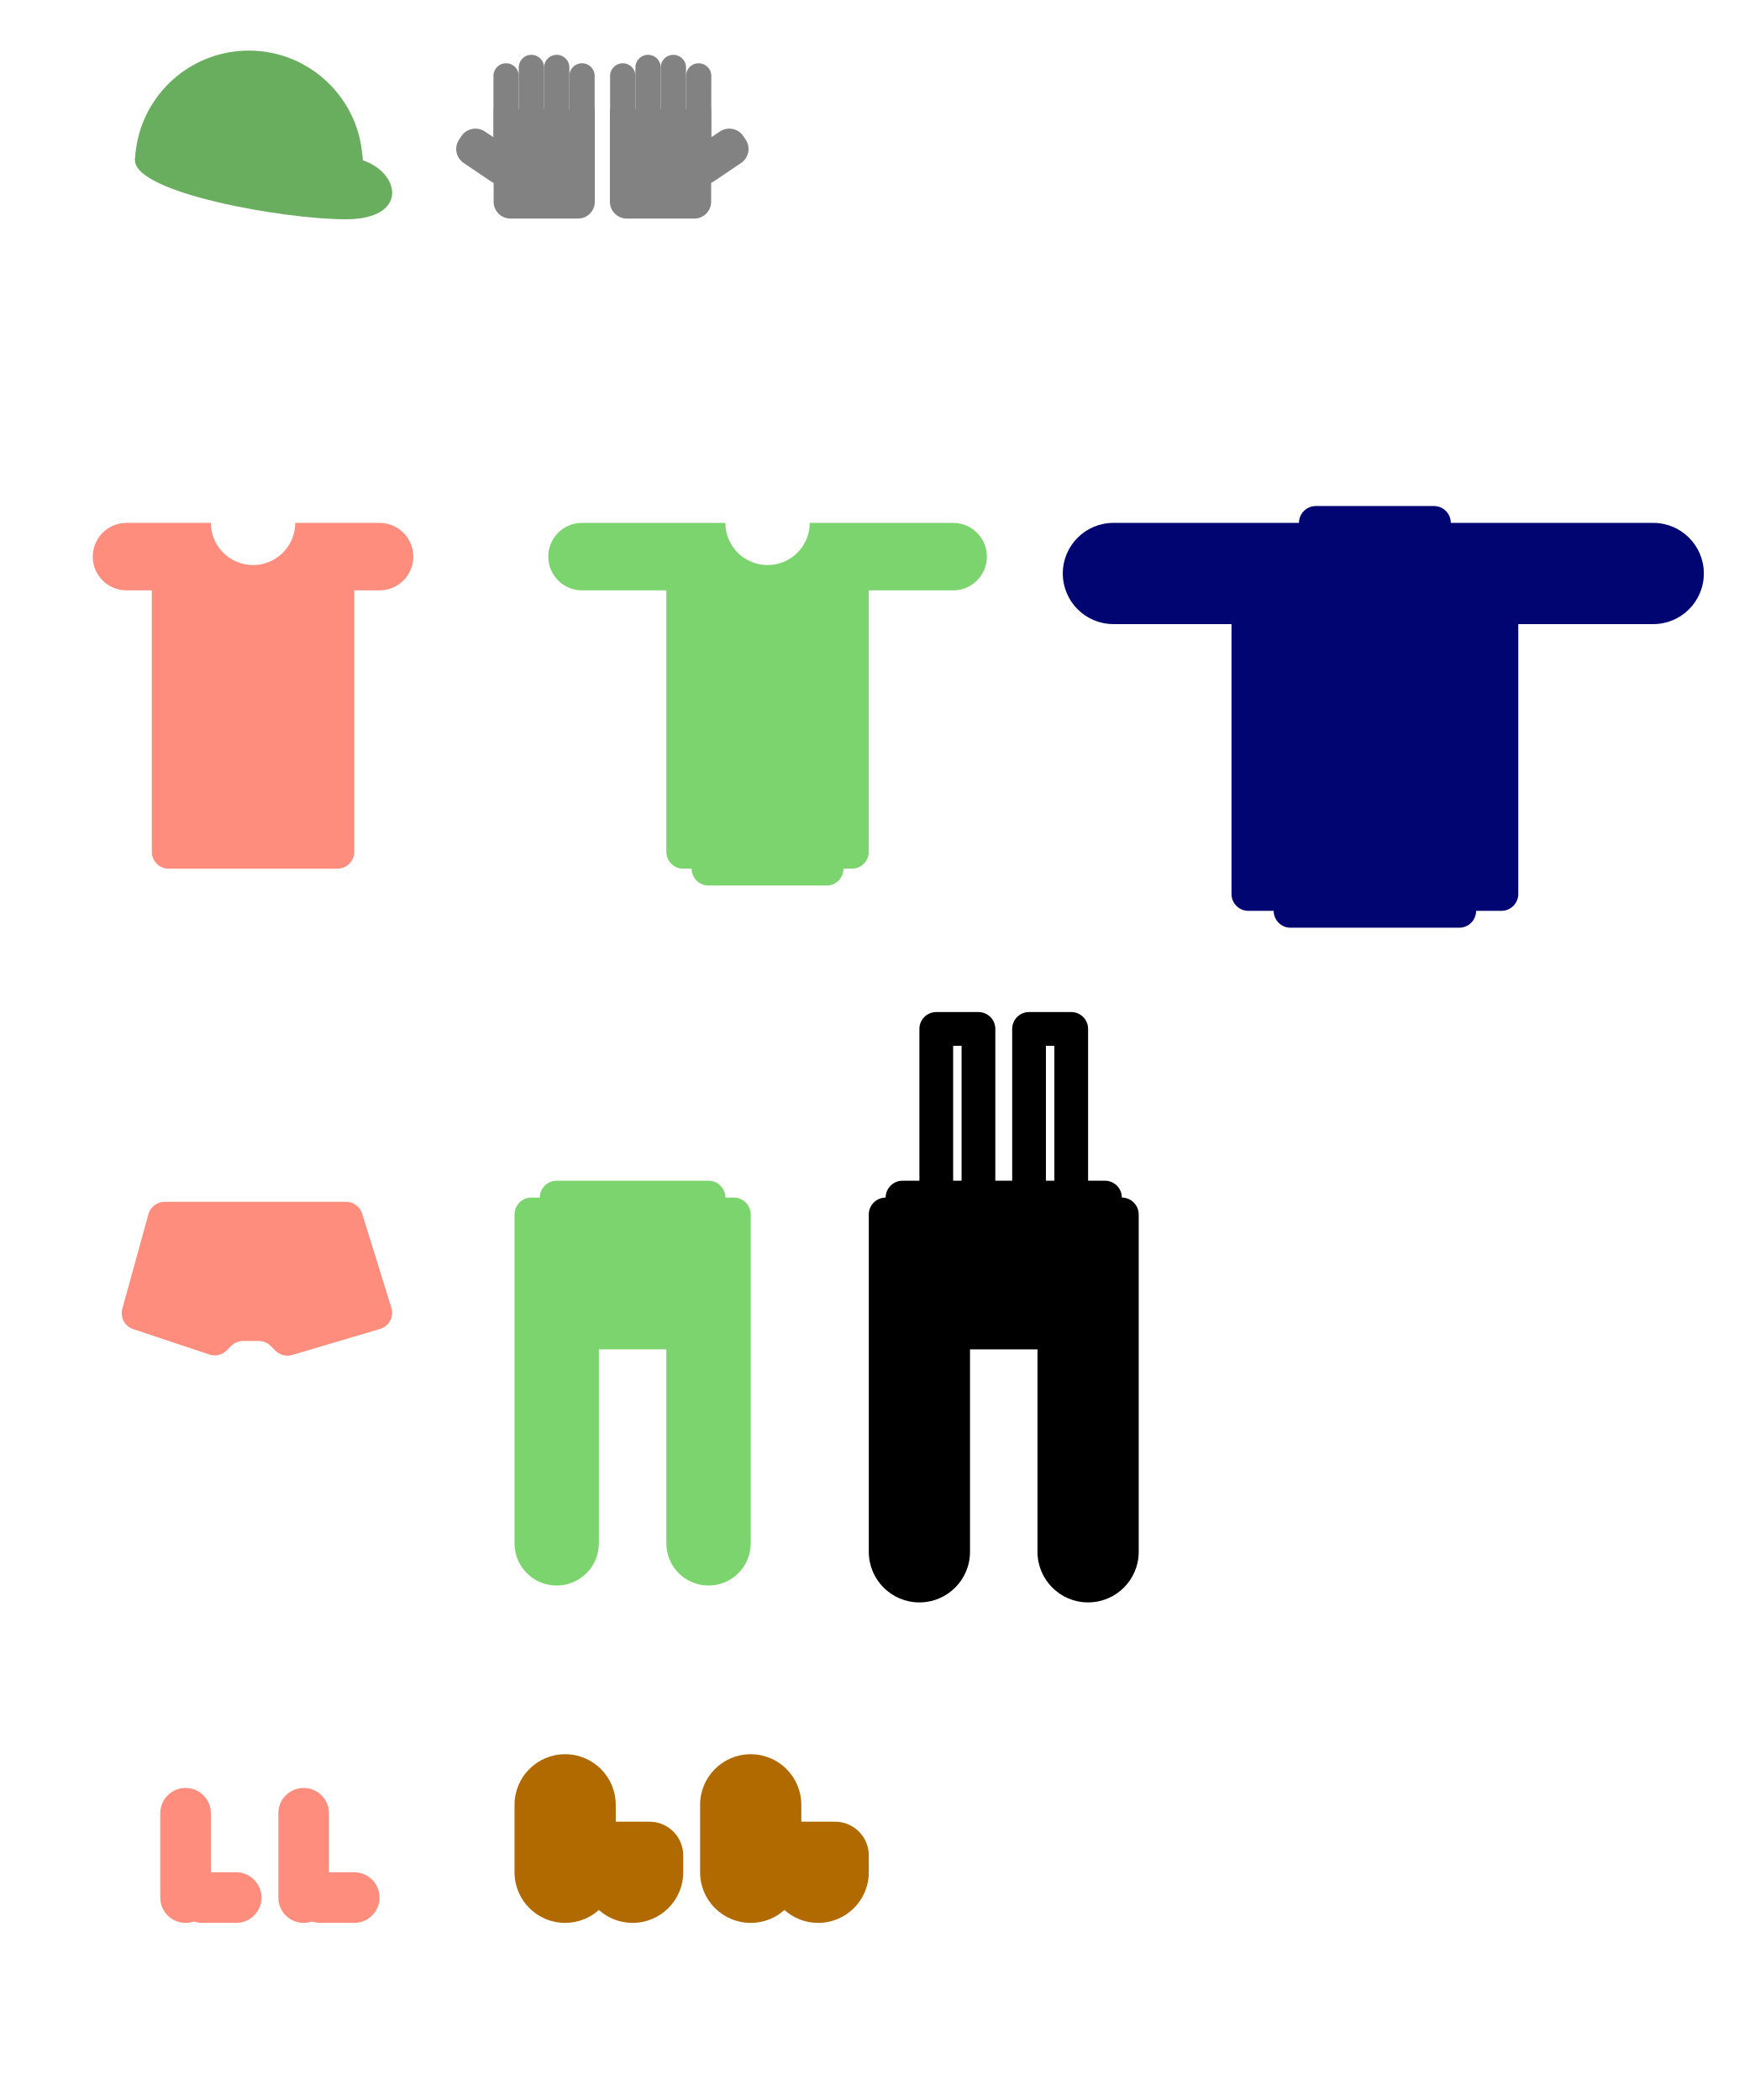
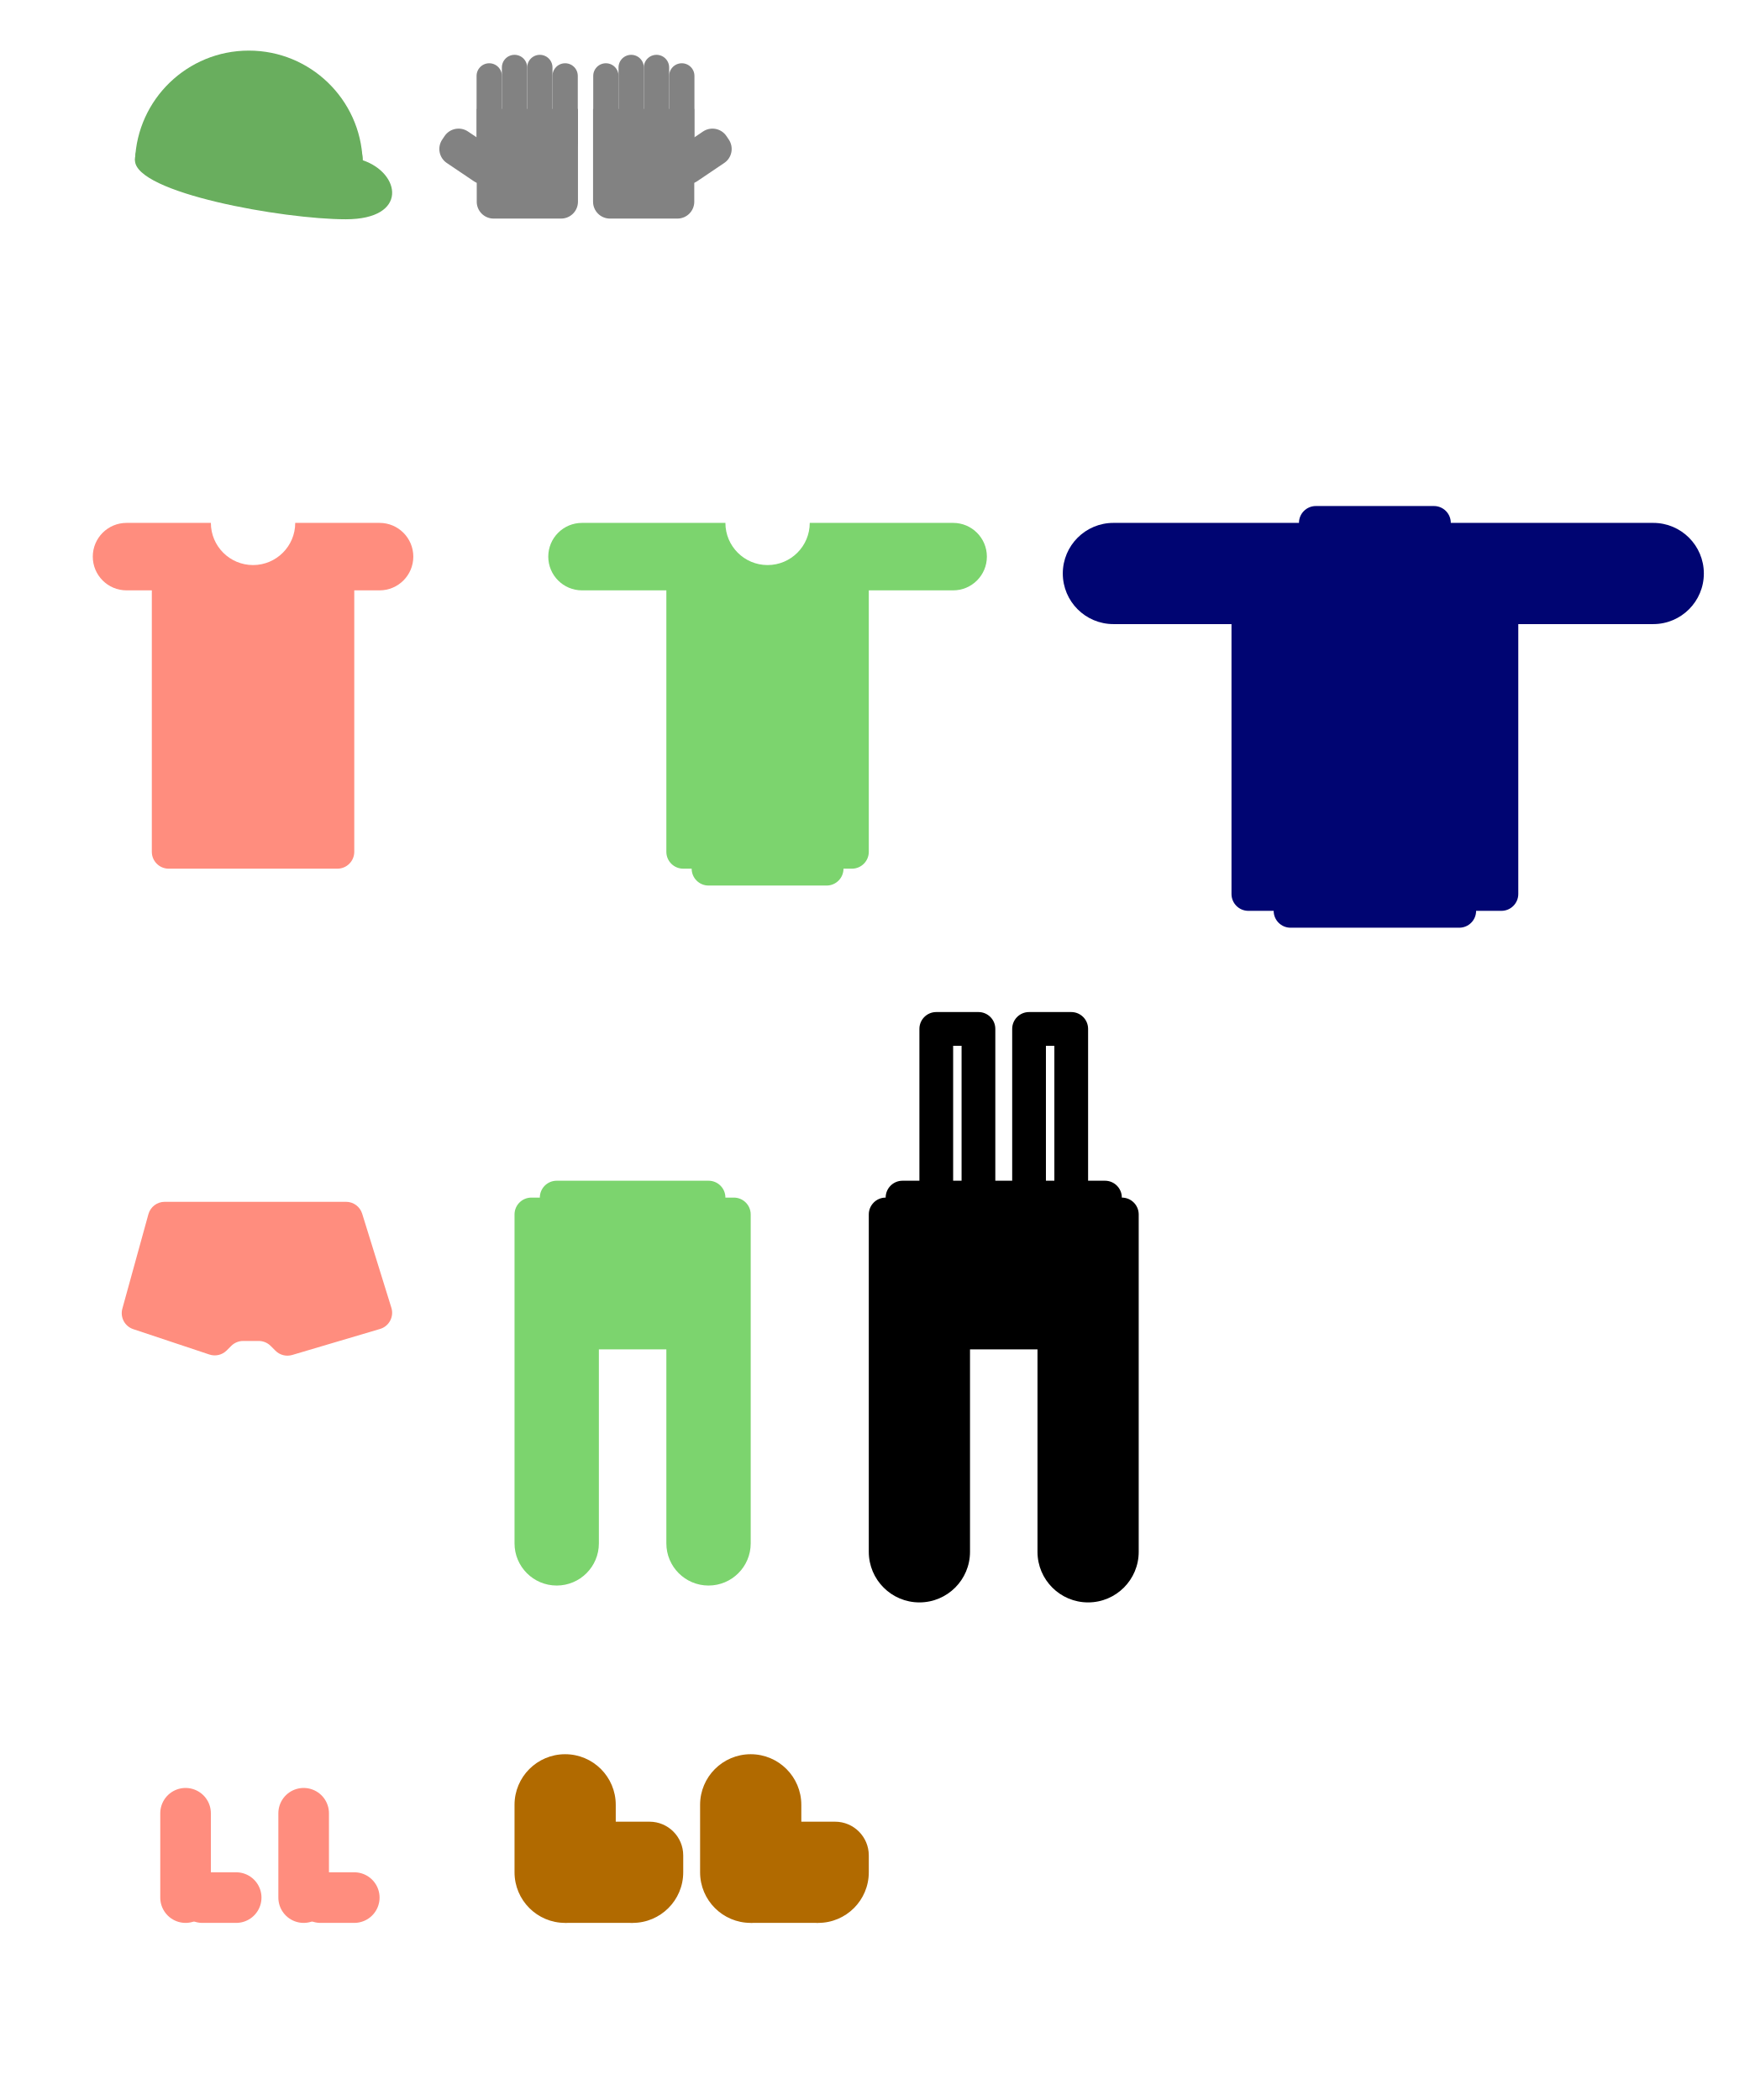
<svg xmlns="http://www.w3.org/2000/svg" width="208" height="249" viewBox="0 0 208 249" fill="none">
-   <path d="M70.52 12.917H58.52V23.917C58.52 25.022 59.416 25.917 60.52 25.917H68.52C69.625 25.917 70.52 25.022 70.52 23.917V12.917Z" fill="#828282" />
-   <rect width="7.875" height="4.5" rx="2" transform="matrix(-0.829038 -0.559193 -0.559193 0.829038 62.355 18.8786)" fill="#828282" />
-   <path d="M60 17V9" stroke="#828282" stroke-width="3" stroke-linecap="round" />
-   <path d="M63 16V8" stroke="#828282" stroke-width="3" stroke-linecap="round" />
-   <path d="M66 16V8" stroke="#828282" stroke-width="3" stroke-linecap="round" />
-   <path d="M69 17V9" stroke="#828282" stroke-width="3" stroke-linecap="round" />
-   <path d="M72.31 12.917H84.31V23.917C84.31 25.022 83.415 25.917 82.31 25.917H74.31C73.206 25.917 72.31 25.022 72.31 23.917V12.917Z" fill="#828282" />
-   <rect x="80.475" y="18.879" width="7.875" height="4.5" rx="2" transform="rotate(-34 80.4751 18.8786)" fill="#828282" />
-   <path d="M82.83 17V9" stroke="#828282" stroke-width="3" stroke-linecap="round" />
-   <path d="M79.83 16V8" stroke="#828282" stroke-width="3" stroke-linecap="round" />
-   <path d="M76.83 16V8" stroke="#828282" stroke-width="3" stroke-linecap="round" />
-   <path d="M73.83 17V9" stroke="#828282" stroke-width="3" stroke-linecap="round" />
+   <path d="M68.52 12.917H56.52V23.917C56.52 25.022 57.416 25.917 58.52 25.917H66.52C67.625 25.917 68.52 25.022 68.52 23.917V12.917Z" fill="#828282" />
+   <rect width="7.875" height="4.5" rx="2" transform="matrix(-0.829038 -0.559193 -0.559193 0.829038 60.355 18.8786)" fill="#828282" />
+   <path d="M58 17V9" stroke="#828282" stroke-width="3" stroke-linecap="round" />
+   <path d="M61 16V8" stroke="#828282" stroke-width="3" stroke-linecap="round" />
+   <path d="M64 16V8" stroke="#828282" stroke-width="3" stroke-linecap="round" />
+   <path d="M67 17V9" stroke="#828282" stroke-width="3" stroke-linecap="round" />
+   <path d="M70.31 12.917H82.31V23.917C82.31 25.022 81.415 25.917 80.31 25.917H72.31C71.206 25.917 70.31 25.022 70.31 23.917V12.917Z" fill="#828282" />
+   <rect x="78.475" y="18.879" width="7.875" height="4.5" rx="2" transform="rotate(-34 78.4751 18.8786)" fill="#828282" />
+   <path d="M80.83 17V9" stroke="#828282" stroke-width="3" stroke-linecap="round" />
+   <path d="M77.83 16V8" stroke="#828282" stroke-width="3" stroke-linecap="round" />
+   <path d="M74.83 16V8" stroke="#828282" stroke-width="3" stroke-linecap="round" />
+   <path d="M71.83 17V9" stroke="#828282" stroke-width="3" stroke-linecap="round" />
  <path fill-rule="evenodd" clip-rule="evenodd" d="M42.991 19H16.009C16.272 11.776 22.212 6 29.5 6C36.788 6 42.728 11.776 42.991 19Z" fill="#69AE5E" />
  <path d="M43 19C47.5 20.5 48.456 26 41 26C33.544 26 16 22.866 16 19C16 15.134 22.044 12 29.5 12C36.956 12 43 15.134 43 19Z" fill="#69AE5E" />
  <path fill-rule="evenodd" clip-rule="evenodd" d="M30 67C32.761 67 35 64.761 35 62H40H45C47.209 62 49 63.791 49 66C49 68.209 47.209 70 45 70H42V101C42 102.105 41.105 103 40 103H20C18.895 103 18 102.105 18 101V70H15C12.791 70 11 68.209 11 66C11 63.791 12.791 62 15 62H20H25C25 64.761 27.239 67 30 67Z" fill="#FF8D7E" />
  <path fill-rule="evenodd" clip-rule="evenodd" d="M96 62C96 64.761 93.761 67 91 67C88.239 67 86 64.761 86 62H81H69C66.791 62 65 63.791 65 66C65 68.209 66.791 70 69 70H79V101C79 102.105 79.895 103 81 103H82C82 104.105 82.895 105 84 105H98C99.105 105 100 104.105 100 103H101C102.105 103 103 102.105 103 101V70H113C115.209 70 117 68.209 117 66C117 63.791 115.209 62 113 62H101H96Z" fill="#7CD46E" />
  <path fill-rule="evenodd" clip-rule="evenodd" d="M156 60C154.895 60 154 60.895 154 62H148H132C128.686 62 126 64.686 126 68C126 71.314 128.686 74 132 74H146V106C146 107.105 146.895 108 148 108H151C151 109.105 151.895 110 153 110H173C174.105 110 175 109.105 175 108H178C179.105 108 180 107.105 180 106V74H196C199.314 74 202 71.314 202 68C202 64.686 199.314 62 196 62H178H172C172 60.895 171.105 60 170 60H156Z" fill="#000572" />
  <path d="M14.505 155.171L17.595 143.968C17.834 143.101 18.623 142.5 19.523 142.5H41.027C41.903 142.5 42.677 143.07 42.937 143.907L46.4 155.065C46.73 156.13 46.126 157.259 45.058 157.576L34.641 160.662C33.938 160.87 33.177 160.677 32.659 160.159L32.086 159.586C31.711 159.211 31.202 159 30.672 159H28.828C28.298 159 27.789 159.211 27.414 159.586L26.874 160.126C26.338 160.662 25.546 160.849 24.827 160.609L15.8 157.6C14.791 157.264 14.222 156.196 14.505 155.171Z" fill="#FF8D7E" />
  <path fill-rule="evenodd" clip-rule="evenodd" d="M66 140C64.895 140 64 140.895 64 142H63C61.895 142 61 142.895 61 144V148V158V183C61 185.761 63.239 188 66 188C68.761 188 71 185.761 71 183L71 160H79L79 183C79 185.761 81.239 188 84 188C86.761 188 89 185.761 89 183L89 158.002L89 158L89 148L89 144C89 142.895 88.105 142 87 142H86C86 140.895 85.105 140 84 140H66Z" fill="#7CD46E" />
  <path fill-rule="evenodd" clip-rule="evenodd" d="M113 124V140H114V124H113ZM109 122V140H107C105.895 140 105 140.895 105 142C103.895 142 103 142.895 103 144V147.992L103 148V184C103 187.314 105.686 190 109 190C112.314 190 115 187.314 115 184L115 160H123L123 184C123 187.314 125.686 190 129 190C132.314 190 135 187.314 135 184L135 158.005L135 158V144C135 142.895 134.105 142 133 142C133 140.895 132.105 140 131 140H129V122C129 120.895 128.105 120 127 120H122C120.895 120 120 120.895 120 122V140H118V122C118 120.895 117.105 120 116 120H111C109.895 120 109 120.895 109 122ZM125 140H124V124H125V140Z" fill="black" />
  <line x1="22" y1="215" x2="22" y2="225" stroke="#FF8D7E" stroke-width="6" stroke-linecap="round" />
  <line x1="24" y1="225" x2="28" y2="225" stroke="#FF8D7E" stroke-width="6" stroke-linecap="round" />
  <line x1="36" y1="215" x2="36" y2="225" stroke="#FF8D7E" stroke-width="6" stroke-linecap="round" />
  <line x1="38" y1="225" x2="42" y2="225" stroke="#FF8D7E" stroke-width="6" stroke-linecap="round" />
-   <path fill-rule="evenodd" clip-rule="evenodd" d="M67 208C70.314 208 73 210.686 73 214V216H75H77C79.209 216 81 217.791 81 220V222C81 225.314 78.314 228 75 228C73.463 228 72.061 227.422 71 226.472C69.939 227.422 68.537 228 67 228C63.686 228 61 225.314 61 222V214C61 210.686 63.686 208 67 208Z" fill="#B16A00" />
-   <path fill-rule="evenodd" clip-rule="evenodd" d="M89 208C92.314 208 95 210.686 95 214V216H97H99C101.209 216 103 217.791 103 220V222C103 225.314 100.314 228 97 228C95.463 228 94.061 227.422 93 226.472C91.939 227.422 90.537 228 89 228C85.686 228 83 225.314 83 222V214C83 210.686 85.686 208 89 208Z" fill="#B16A00" />
+   <path fill-rule="evenodd" clip-rule="evenodd" d="M73 214C73 210.686 70.314 208 67 208C63.686 208 61 210.686 61 214V222C61 225.314 63.686 228 67 228C68.537 228 69.939 227.422 71 226.472C72.061 227.422 73.463 228 75 228C78.314 228 81 225.314 81 222V220C81 217.791 79.209 216 77 216H75H73V214ZM97 224H89V228H97V224Z" fill="#B16A00" />
+   <path fill-rule="evenodd" clip-rule="evenodd" d="M95 214C95 210.686 92.314 208 89 208C85.686 208 83 210.686 83 214V222C83 225.314 85.686 228 89 228C90.537 228 91.939 227.422 93 226.472C94.061 227.422 95.463 228 97 228C100.314 228 103 225.314 103 222V220C103 217.791 101.209 216 99 216H97H95V214ZM75 224H67V228H75V224Z" fill="#B16A00" />
</svg>
